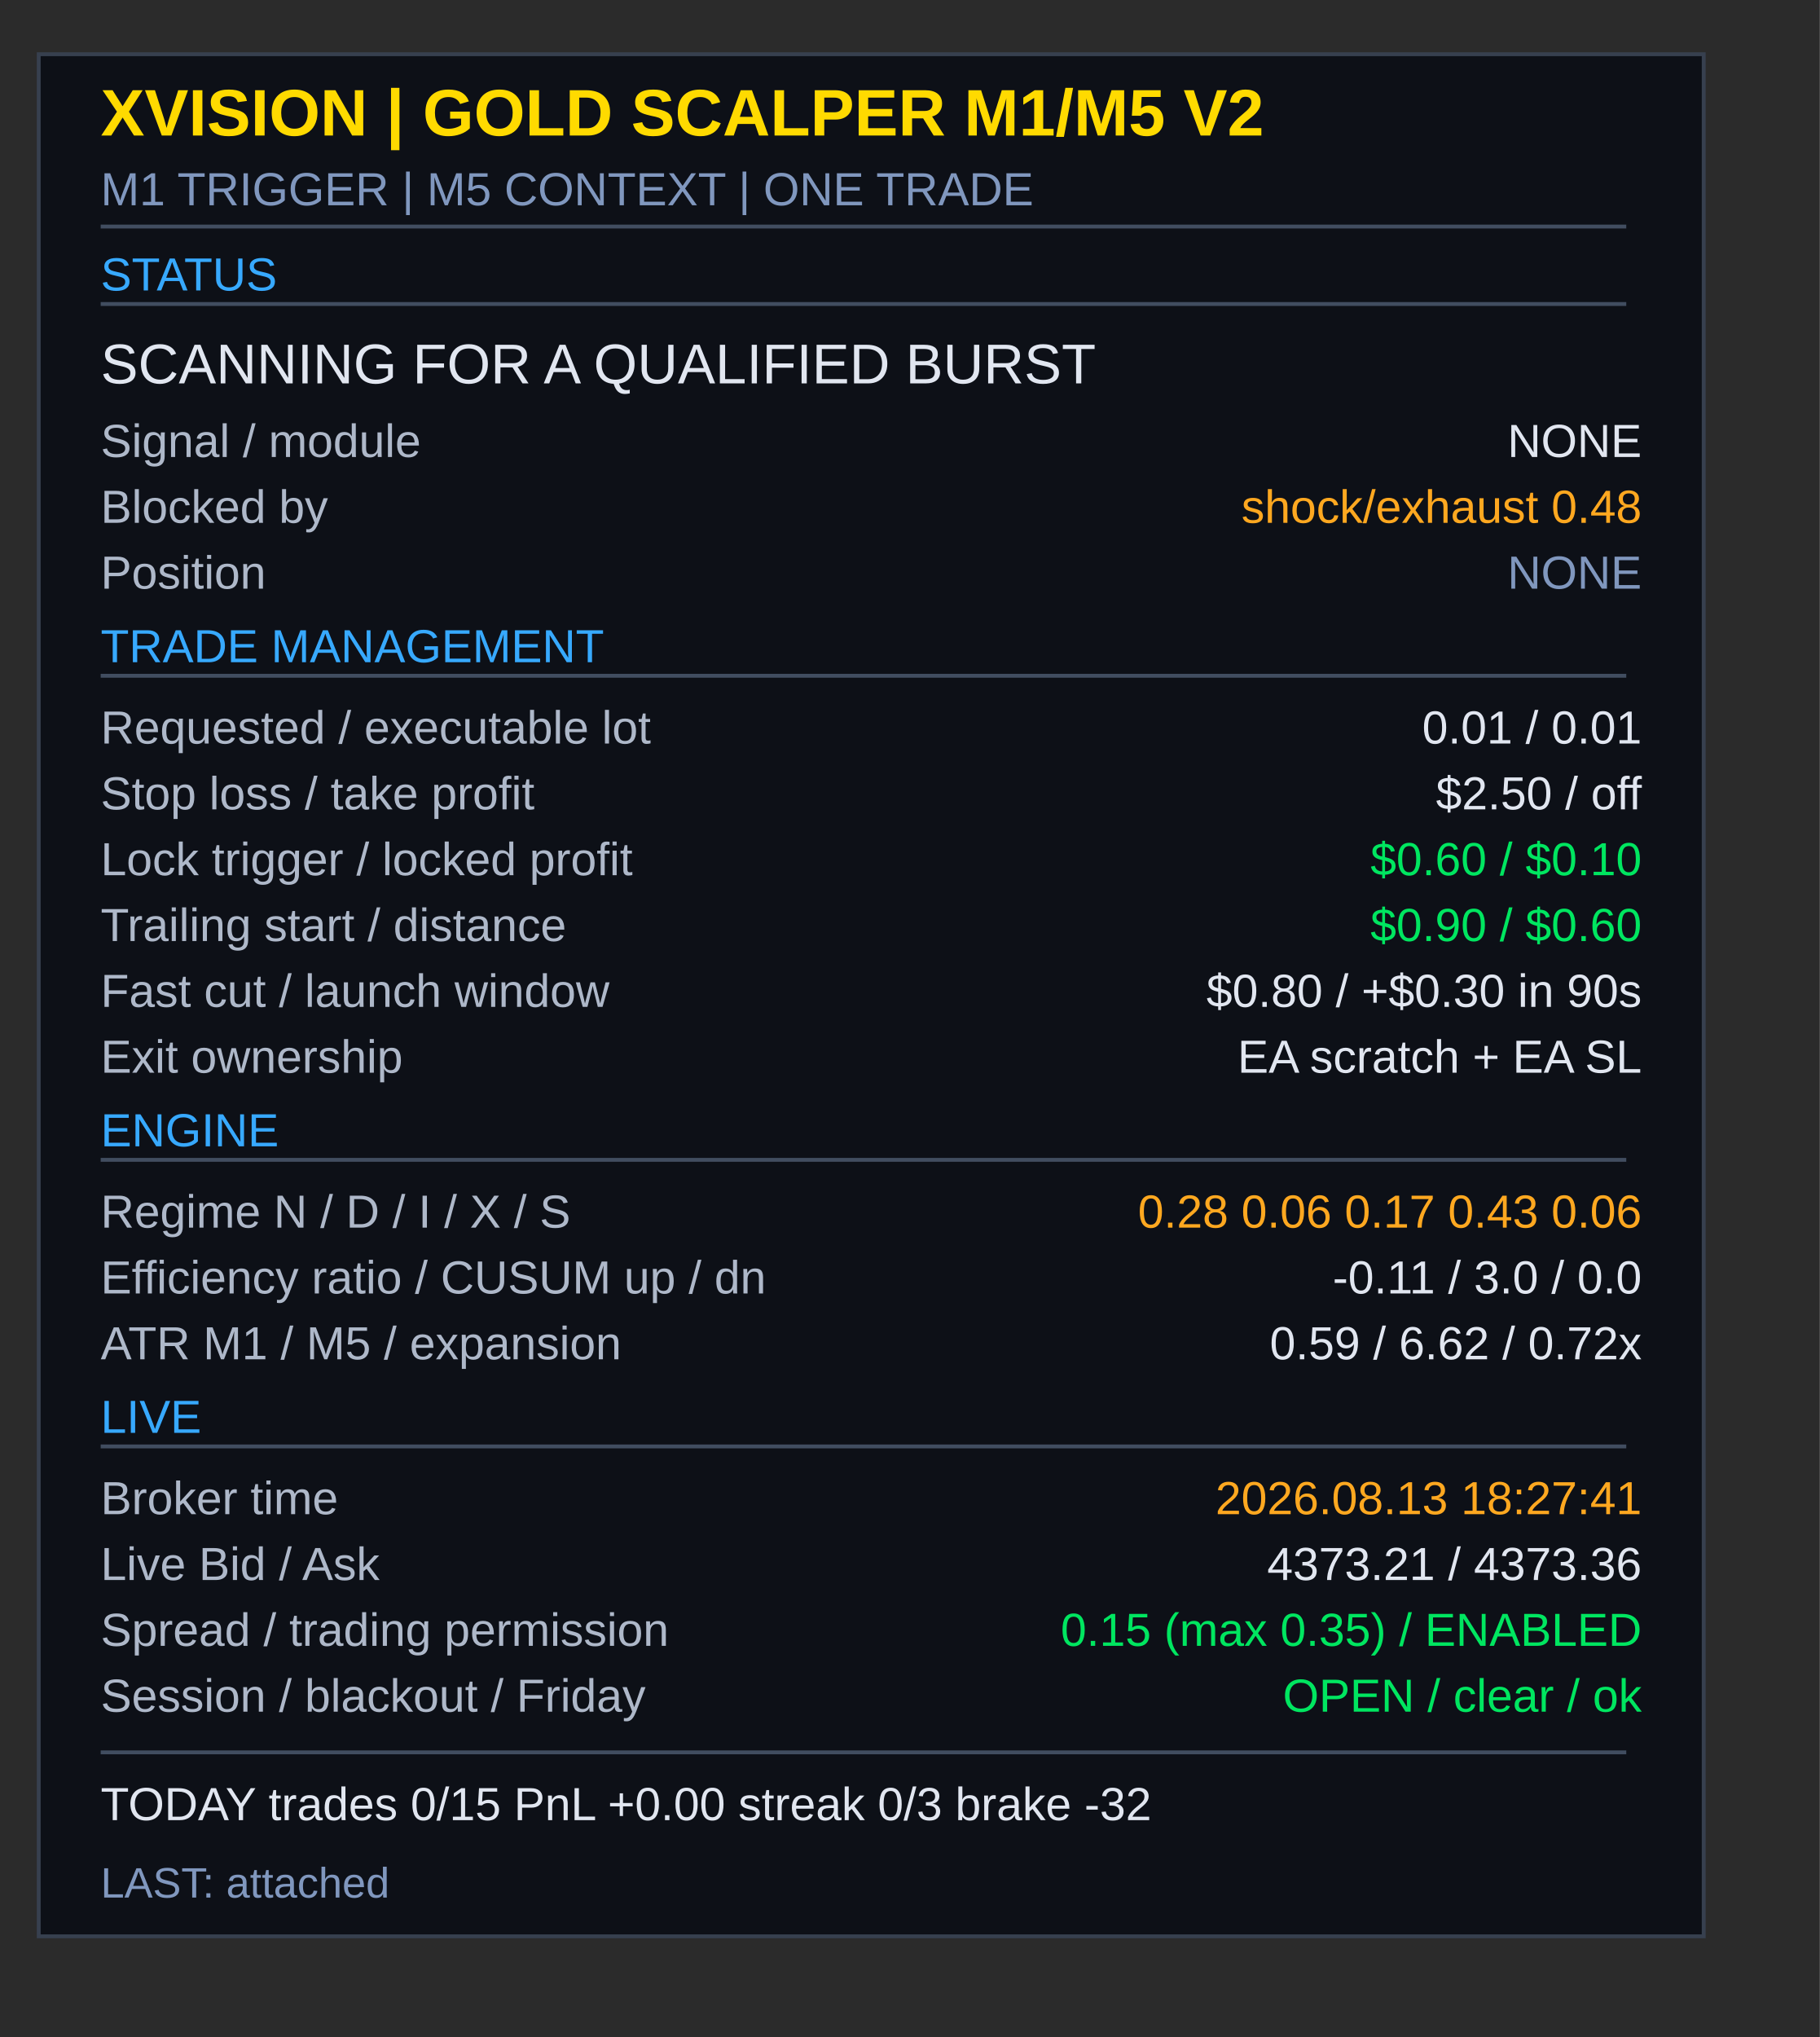
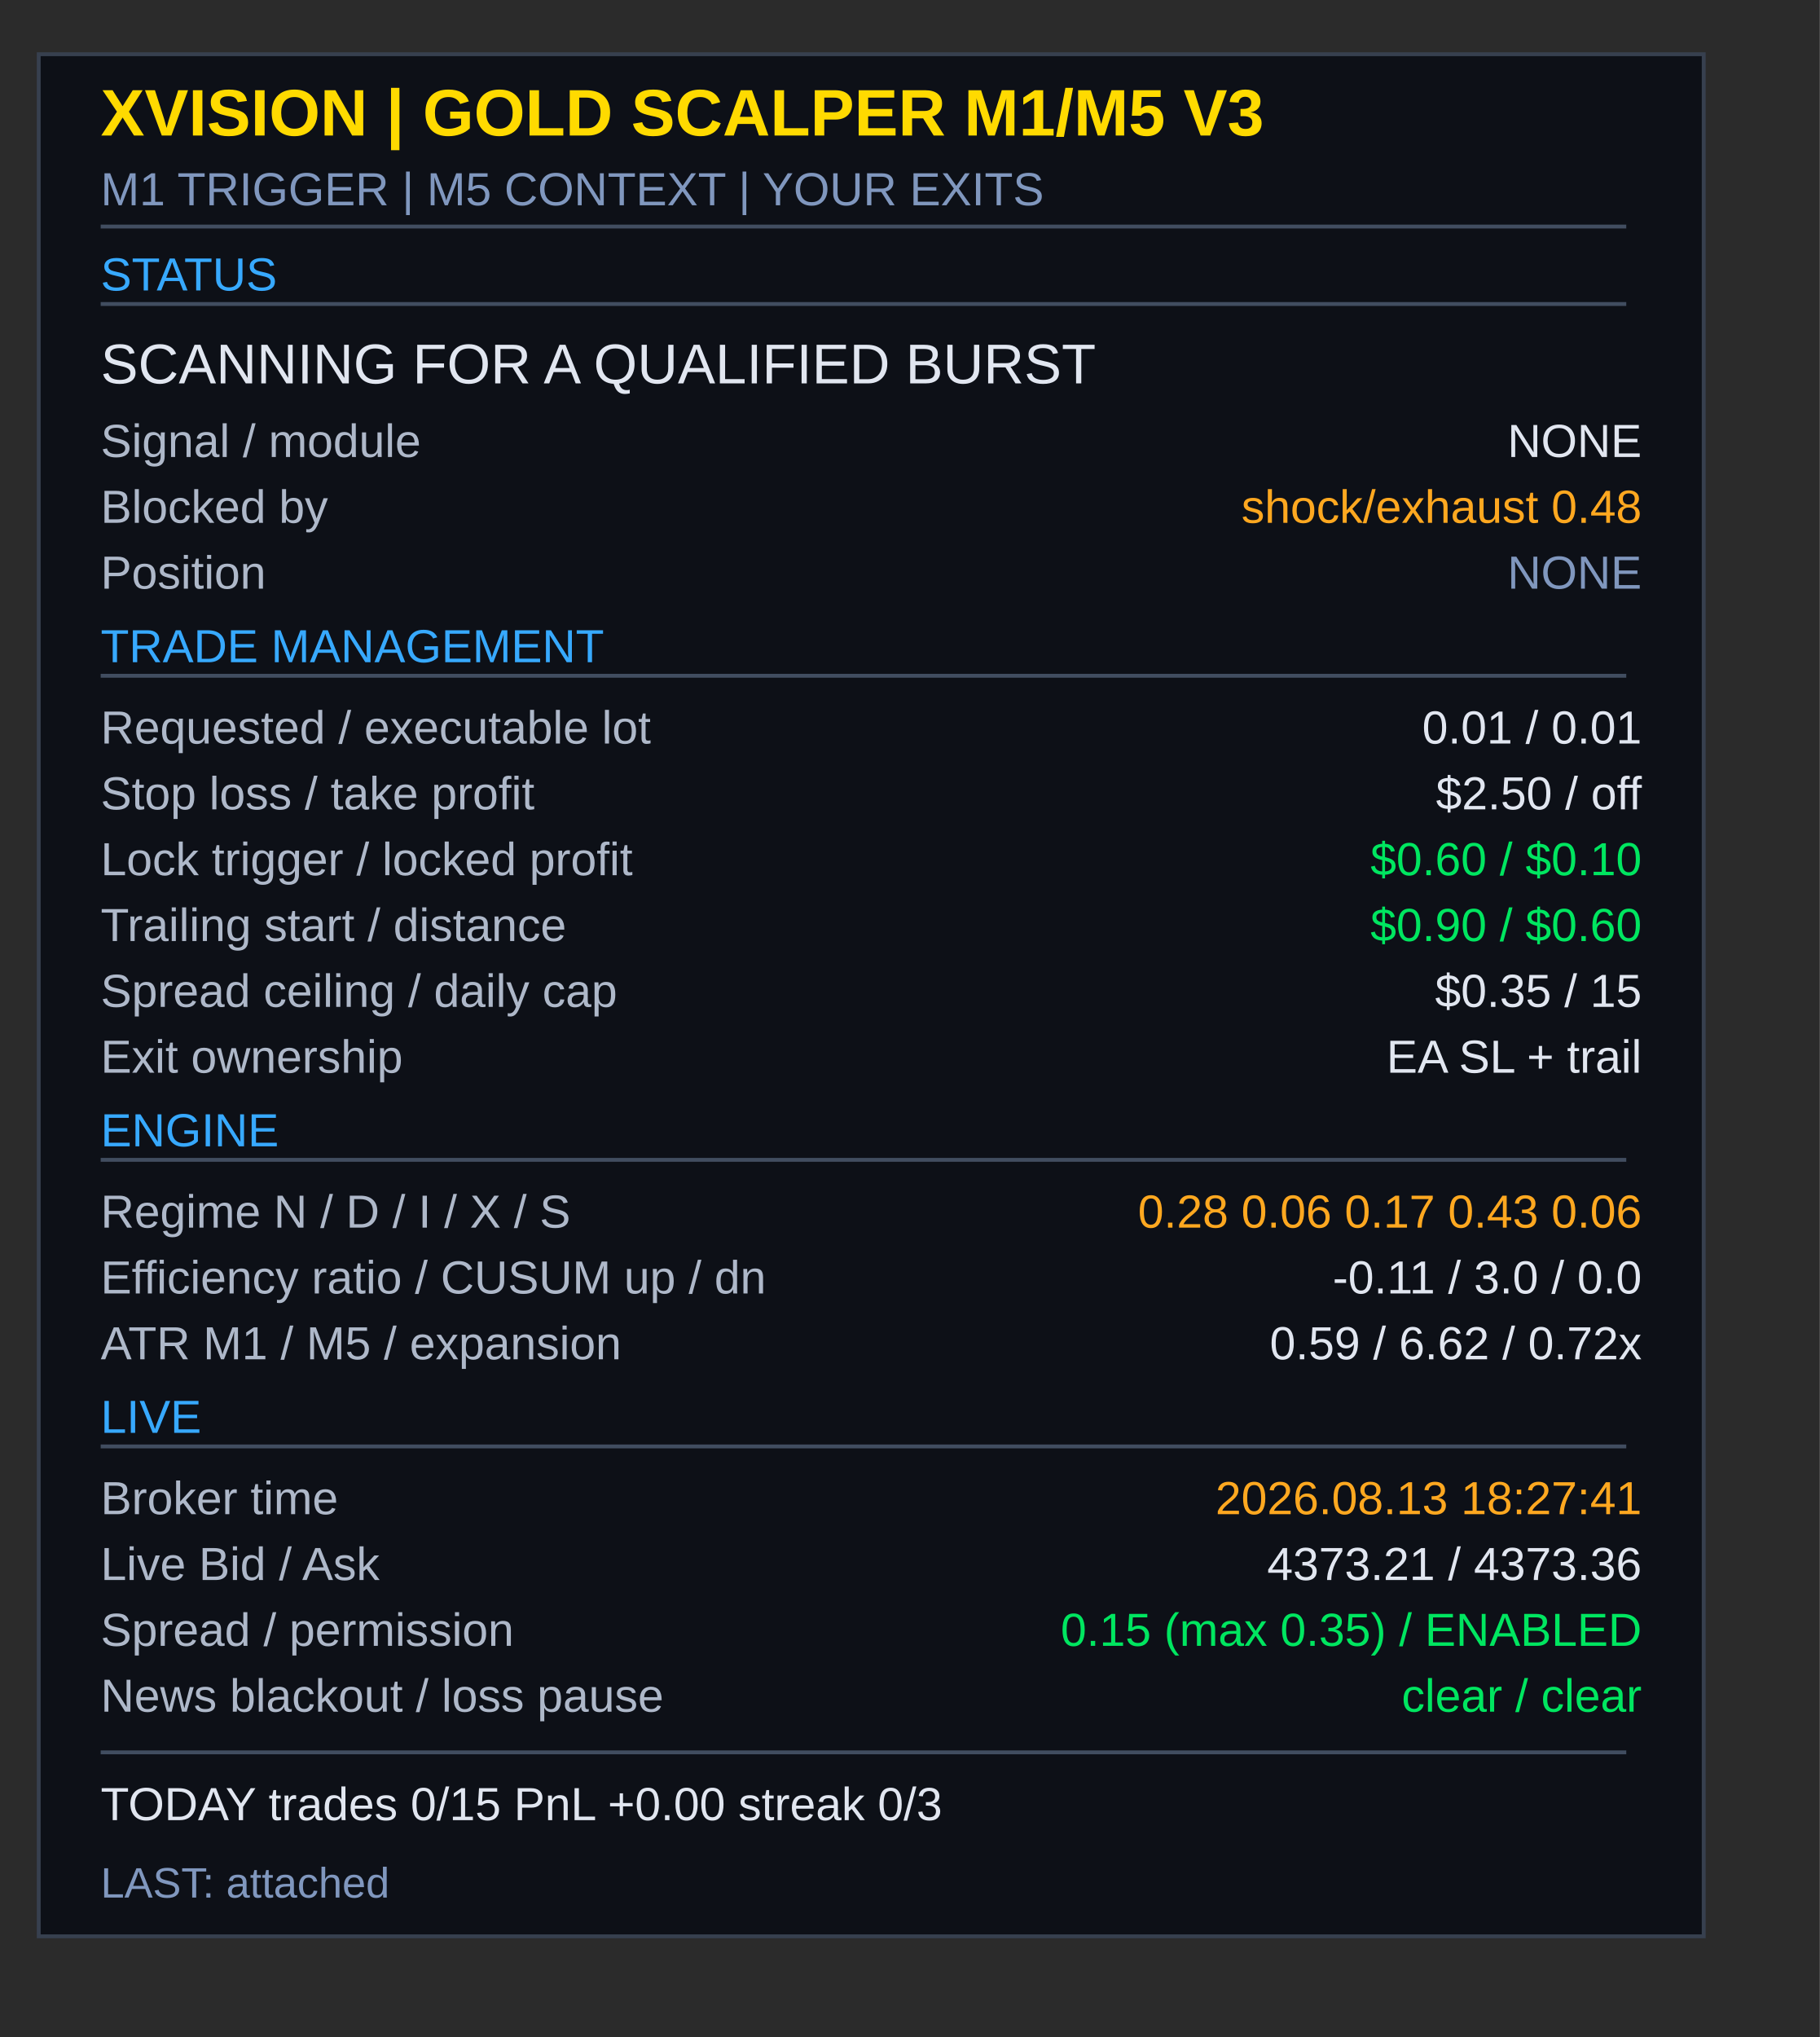
<svg xmlns="http://www.w3.org/2000/svg" width="470" height="526" viewBox="0 0 470 526">
  <rect width="470" height="526" fill="#2b2b2b" />
  <g font-family="Arial, Helvetica, sans-serif">
    <rect x="10" y="14" width="430" height="486" fill="#0d1017" stroke="#37404f" stroke-width="1" />
-     <text x="26" y="35" fill="#ffda00" font-size="17" font-weight="bold">XVISION  |  GOLD SCALPER M1/M5 V2</text>
-     <text x="26" y="53" fill="#8097be" font-size="12">M1 TRIGGER  |  M5 CONTEXT  |  ONE TRADE</text>
+     <text x="26" y="35" fill="#ffda00" font-size="17" font-weight="bold">XVISION  |  GOLD SCALPER M1/M5 V3</text>
+     <text x="26" y="53" fill="#8097be" font-size="12">M1 TRIGGER  |  M5 CONTEXT  |  YOUR EXITS</text>
    <rect x="26" y="58" width="394" height="1" fill="#414d60" />
    <text x="26" y="75" fill="#37a9ff" font-size="12">STATUS</text>
    <rect x="26" y="78" width="394" height="1" fill="#414d60" />
    <text x="26" y="99" fill="#e1e6f0" font-size="14.5">SCANNING FOR A QUALIFIED BURST</text>
    <text x="26" y="118" fill="#aeb8c9" font-size="12">Signal / module</text>
    <text x="424" y="118" fill="#e1e6f0" font-size="12" text-anchor="end">NONE</text>
    <text x="26" y="135" fill="#aeb8c9" font-size="12">Blocked by</text>
    <text x="424" y="135" fill="#ffa820" font-size="12" text-anchor="end">shock/exhaust 0.48</text>
    <text x="26" y="152" fill="#aeb8c9" font-size="12">Position</text>
    <text x="424" y="152" fill="#8097be" font-size="12" text-anchor="end">NONE</text>
    <text x="26" y="171" fill="#37a9ff" font-size="12">TRADE MANAGEMENT</text>
    <rect x="26" y="174" width="394" height="1" fill="#414d60" />
    <text x="26" y="192" fill="#aeb8c9" font-size="12">Requested / executable lot</text>
    <text x="424" y="192" fill="#e1e6f0" font-size="12" text-anchor="end">0.01 / 0.01</text>
    <text x="26" y="209" fill="#aeb8c9" font-size="12">Stop loss / take profit</text>
    <text x="424" y="209" fill="#e1e6f0" font-size="12" text-anchor="end">$2.50 / off</text>
    <text x="26" y="226" fill="#aeb8c9" font-size="12">Lock trigger / locked profit</text>
    <text x="424" y="226" fill="#00e660" font-size="12" text-anchor="end">$0.60 / $0.10</text>
    <text x="26" y="243" fill="#aeb8c9" font-size="12">Trailing start / distance</text>
    <text x="424" y="243" fill="#00e660" font-size="12" text-anchor="end">$0.90 / $0.60</text>
-     <text x="26" y="260" fill="#aeb8c9" font-size="12">Fast cut / launch window</text>
-     <text x="424" y="260" fill="#e1e6f0" font-size="12" text-anchor="end">$0.80 / +$0.30 in 90s</text>
+     <text x="26" y="260" fill="#aeb8c9" font-size="12">Spread ceiling / daily cap</text>
+     <text x="424" y="260" fill="#e1e6f0" font-size="12" text-anchor="end">$0.35 / 15</text>
    <text x="26" y="277" fill="#aeb8c9" font-size="12">Exit ownership</text>
-     <text x="424" y="277" fill="#e1e6f0" font-size="12" text-anchor="end">EA scratch + EA SL</text>
+     <text x="424" y="277" fill="#e1e6f0" font-size="12" text-anchor="end">EA SL + trail</text>
    <text x="26" y="296" fill="#37a9ff" font-size="12">ENGINE</text>
    <rect x="26" y="299" width="394" height="1" fill="#414d60" />
    <text x="26" y="317" fill="#aeb8c9" font-size="12">Regime  N / D / I / X / S</text>
    <text x="424" y="317" fill="#ffa820" font-size="12" text-anchor="end">0.28  0.06  0.17  0.43  0.06</text>
    <text x="26" y="334" fill="#aeb8c9" font-size="12">Efficiency ratio / CUSUM up / dn</text>
    <text x="424" y="334" fill="#e1e6f0" font-size="12" text-anchor="end">-0.11  /  3.0  /  0.0</text>
    <text x="26" y="351" fill="#aeb8c9" font-size="12">ATR M1 / M5 / expansion</text>
    <text x="424" y="351" fill="#e1e6f0" font-size="12" text-anchor="end">0.59 / 6.62 / 0.72x</text>
    <text x="26" y="370" fill="#37a9ff" font-size="12">LIVE</text>
    <rect x="26" y="373" width="394" height="1" fill="#414d60" />
    <text x="26" y="391" fill="#aeb8c9" font-size="12">Broker time</text>
    <text x="424" y="391" fill="#ffa820" font-size="12" text-anchor="end">2026.08.13 18:27:41</text>
    <text x="26" y="408" fill="#aeb8c9" font-size="12">Live Bid / Ask</text>
    <text x="424" y="408" fill="#e1e6f0" font-size="12" text-anchor="end">4373.21 / 4373.36</text>
-     <text x="26" y="425" fill="#aeb8c9" font-size="12">Spread / trading permission</text>
+     <text x="26" y="425" fill="#aeb8c9" font-size="12">Spread / permission</text>
    <text x="424" y="425" fill="#00e660" font-size="12" text-anchor="end">0.15 (max 0.35) / ENABLED</text>
-     <text x="26" y="442" fill="#aeb8c9" font-size="12">Session / blackout / Friday</text>
-     <text x="424" y="442" fill="#00e660" font-size="12" text-anchor="end">OPEN / clear / ok</text>
+     <text x="26" y="442" fill="#aeb8c9" font-size="12">News blackout / loss pause</text>
+     <text x="424" y="442" fill="#00e660" font-size="12" text-anchor="end">clear / clear</text>
    <rect x="26" y="452" width="394" height="1" fill="#414d60" />
-     <text x="26" y="470" fill="#e1e6f0" font-size="12">TODAY   trades 0/15   PnL +0.00   streak 0/3   brake -32</text>
+     <text x="26" y="470" fill="#e1e6f0" font-size="12">TODAY   trades 0/15   PnL +0.00   streak 0/3</text>
    <text x="26" y="490" fill="#8097be" font-size="11">LAST: attached</text>
  </g>
</svg>
